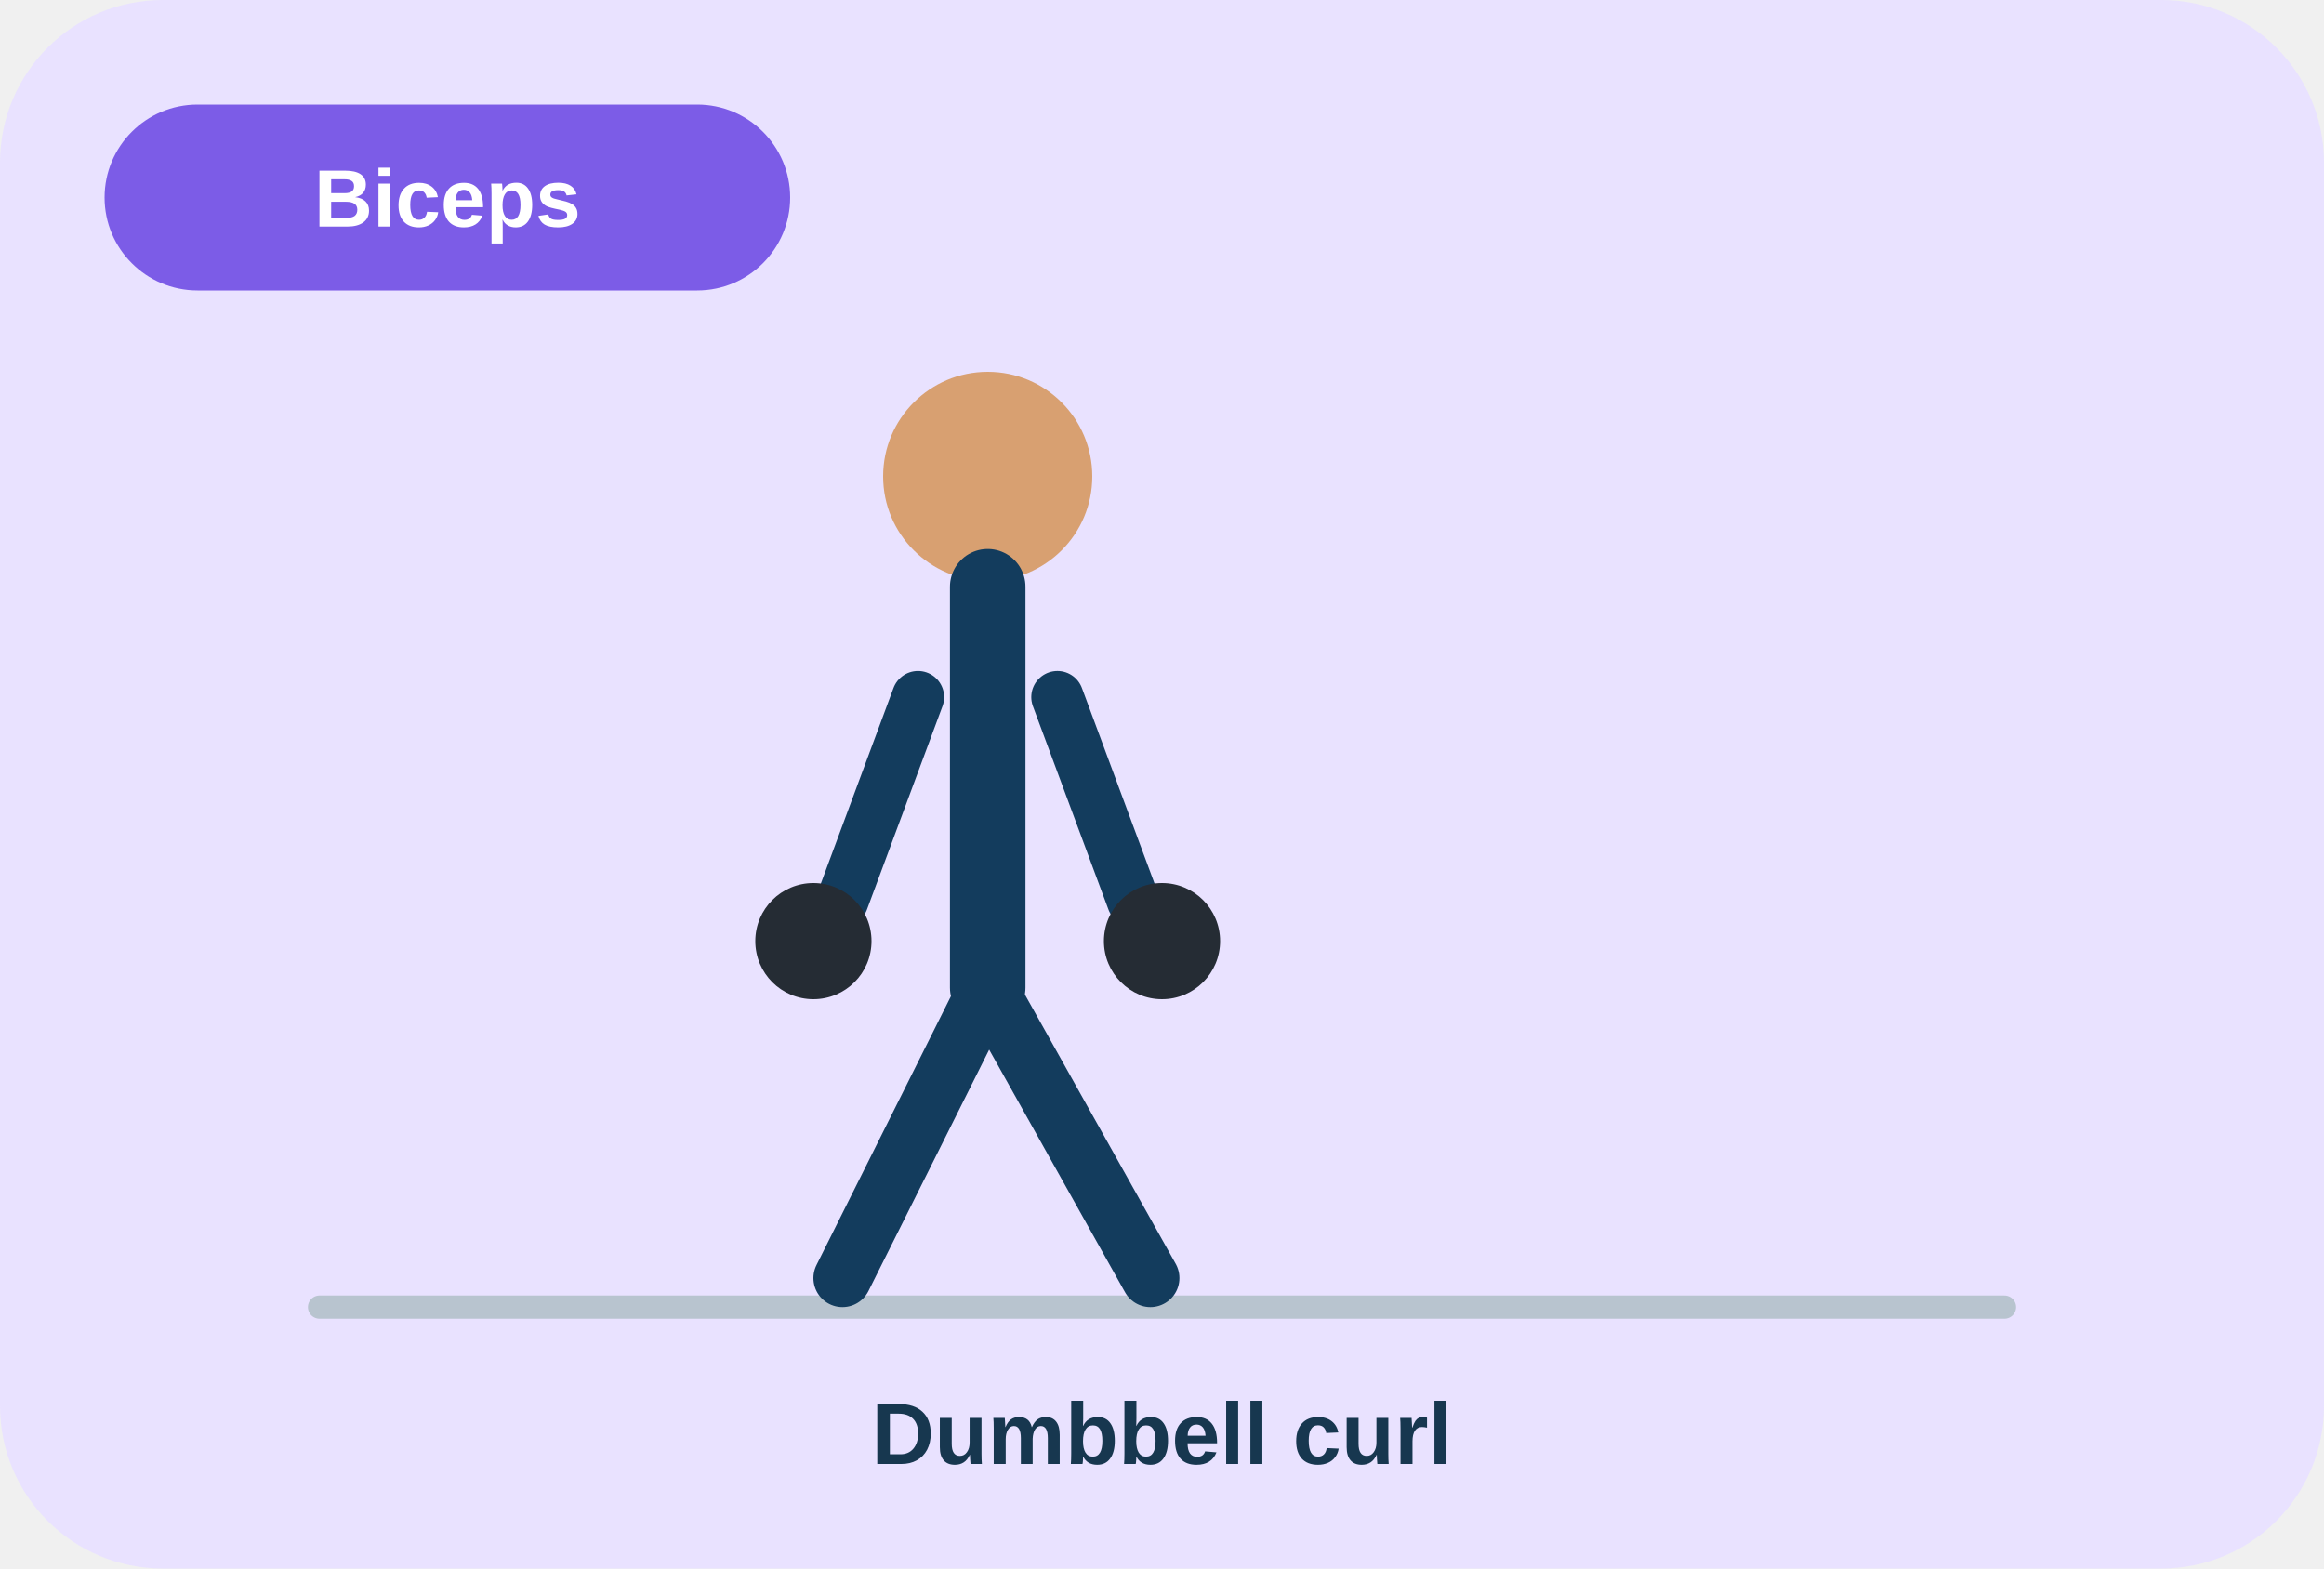
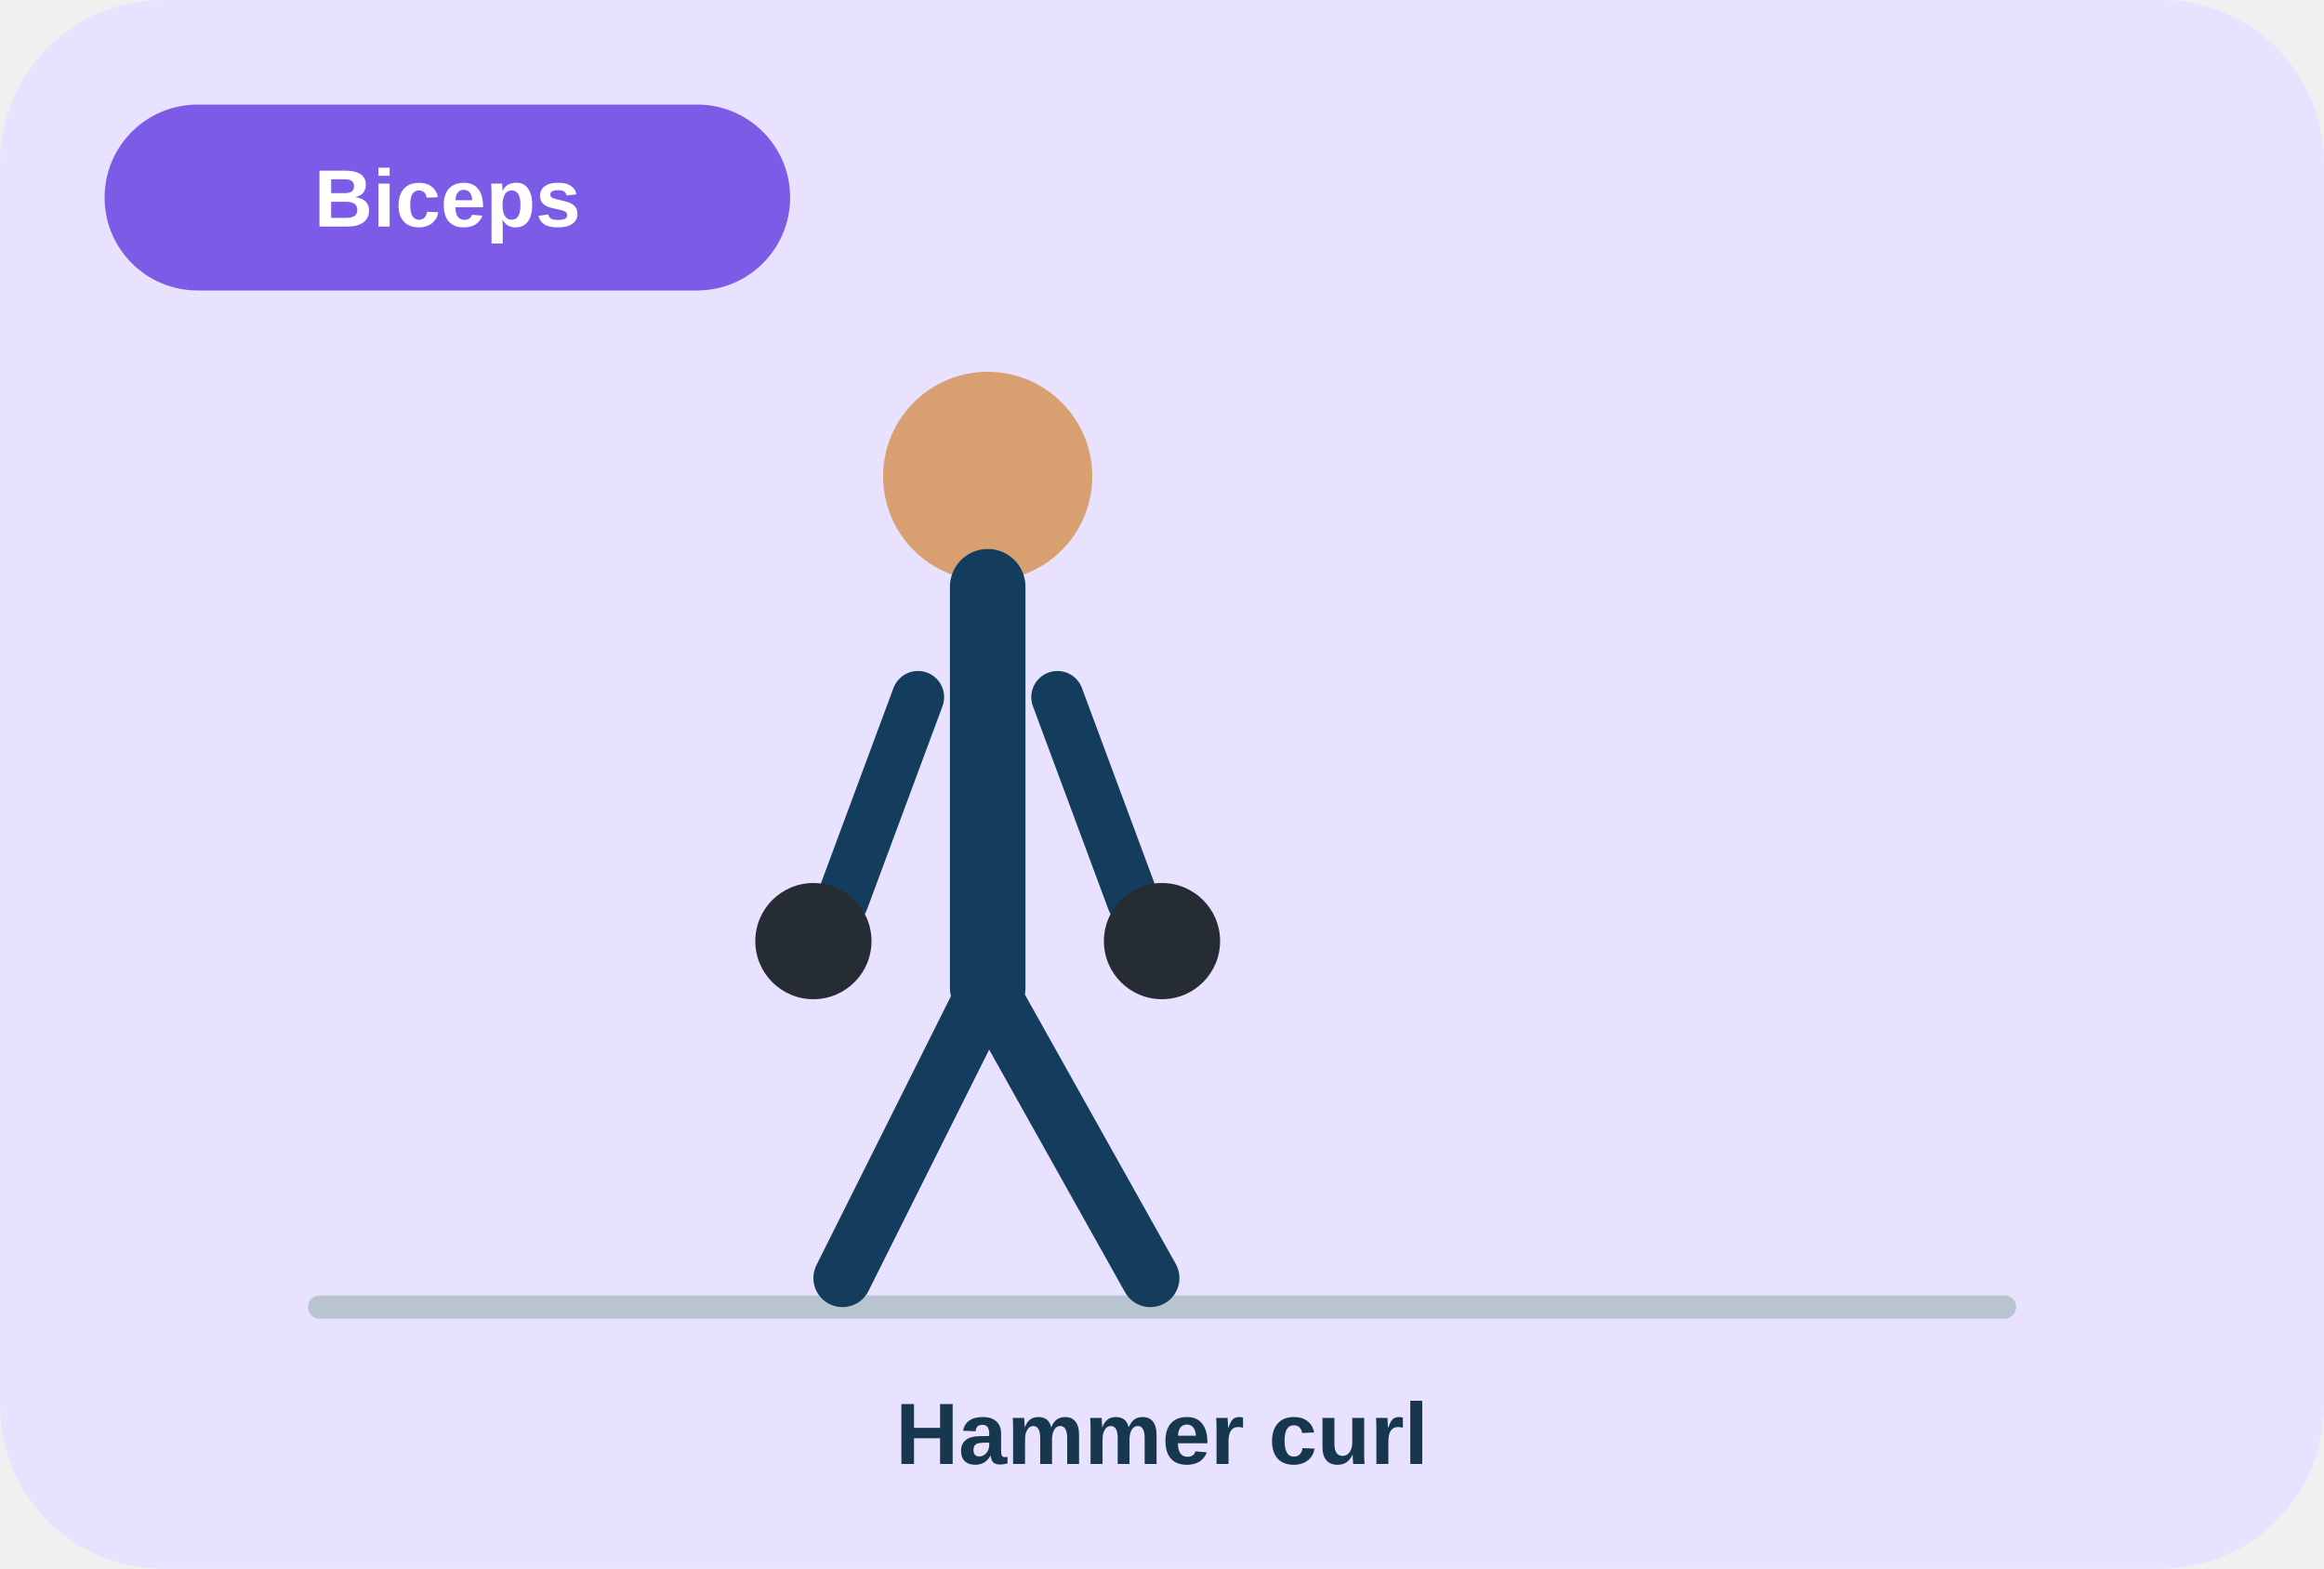
<svg xmlns="http://www.w3.org/2000/svg" width="400" height="270" viewBox="0 0 400 270">
  <rect width="400" height="270" rx="28" fill="#e9e2ff" />
  <rect x="18" y="18" width="118" height="32" rx="16" fill="#7c5ce7" />
  <text x="77" y="39" fill="#fff" font-family="-apple-system,Arial" font-size="14" font-weight="800" text-anchor="middle">Biceps</text>
  <path d="M55 225 H345" stroke="#b8c4cf" stroke-width="4" stroke-linecap="round" />
  <circle cx="170" cy="82" r="18" fill="#d8a071" />
  <path d="M170 101 L170 170" stroke="#133c5d" stroke-width="13" stroke-linecap="round" />
  <path d="M170 170 L145 220 M170 170 L198 220" stroke="#133c5d" stroke-width="10" stroke-linecap="round" />
  <path d="M158 120 L145 155 M182 120 L195 155" stroke="#133c5d" stroke-width="9" stroke-linecap="round" />
  <circle cx="140" cy="162" r="10" fill="#252c34" />
  <circle cx="200" cy="162" r="10" fill="#252c34" />
-   <text x="200" y="252" fill="#17374f" font-family="-apple-system,Arial" font-size="15" font-weight="800" text-anchor="middle">Dumbbell curl</text>
+   <text x="200" y="252" fill="#17374f" font-family="-apple-system,Arial" font-size="15" font-weight="800" text-anchor="middle">Hammer curl</text>
</svg>
